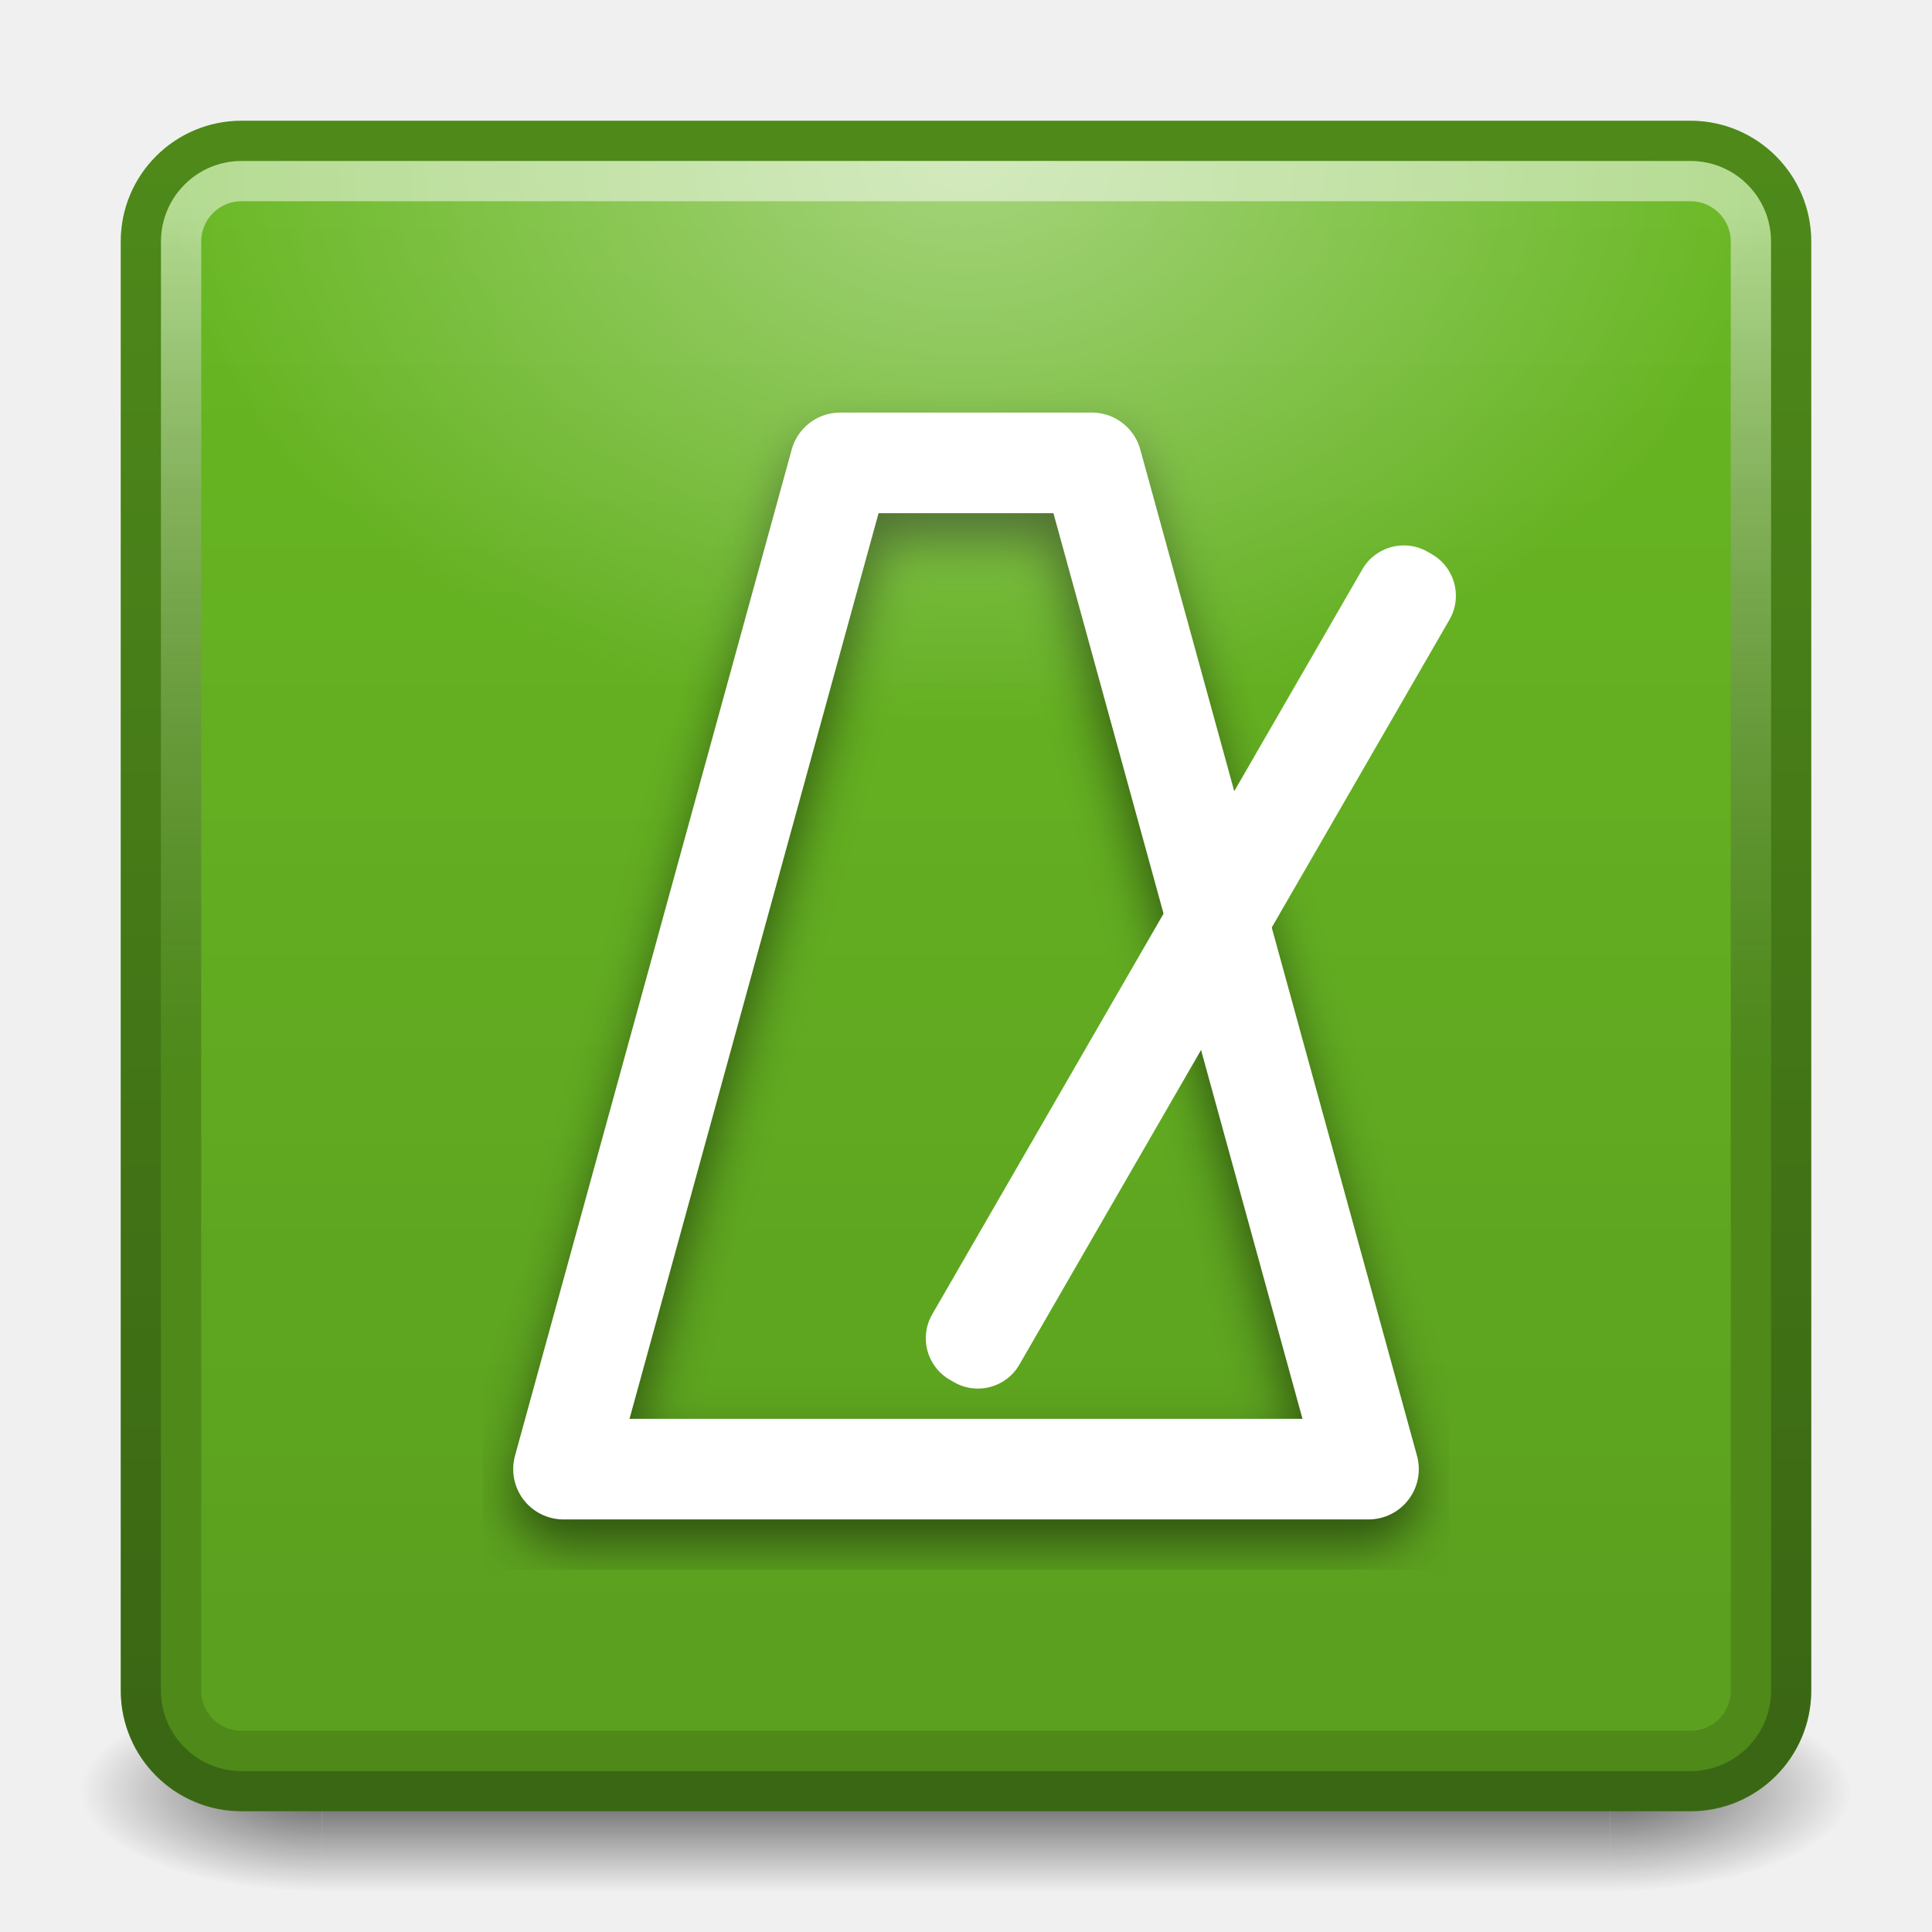
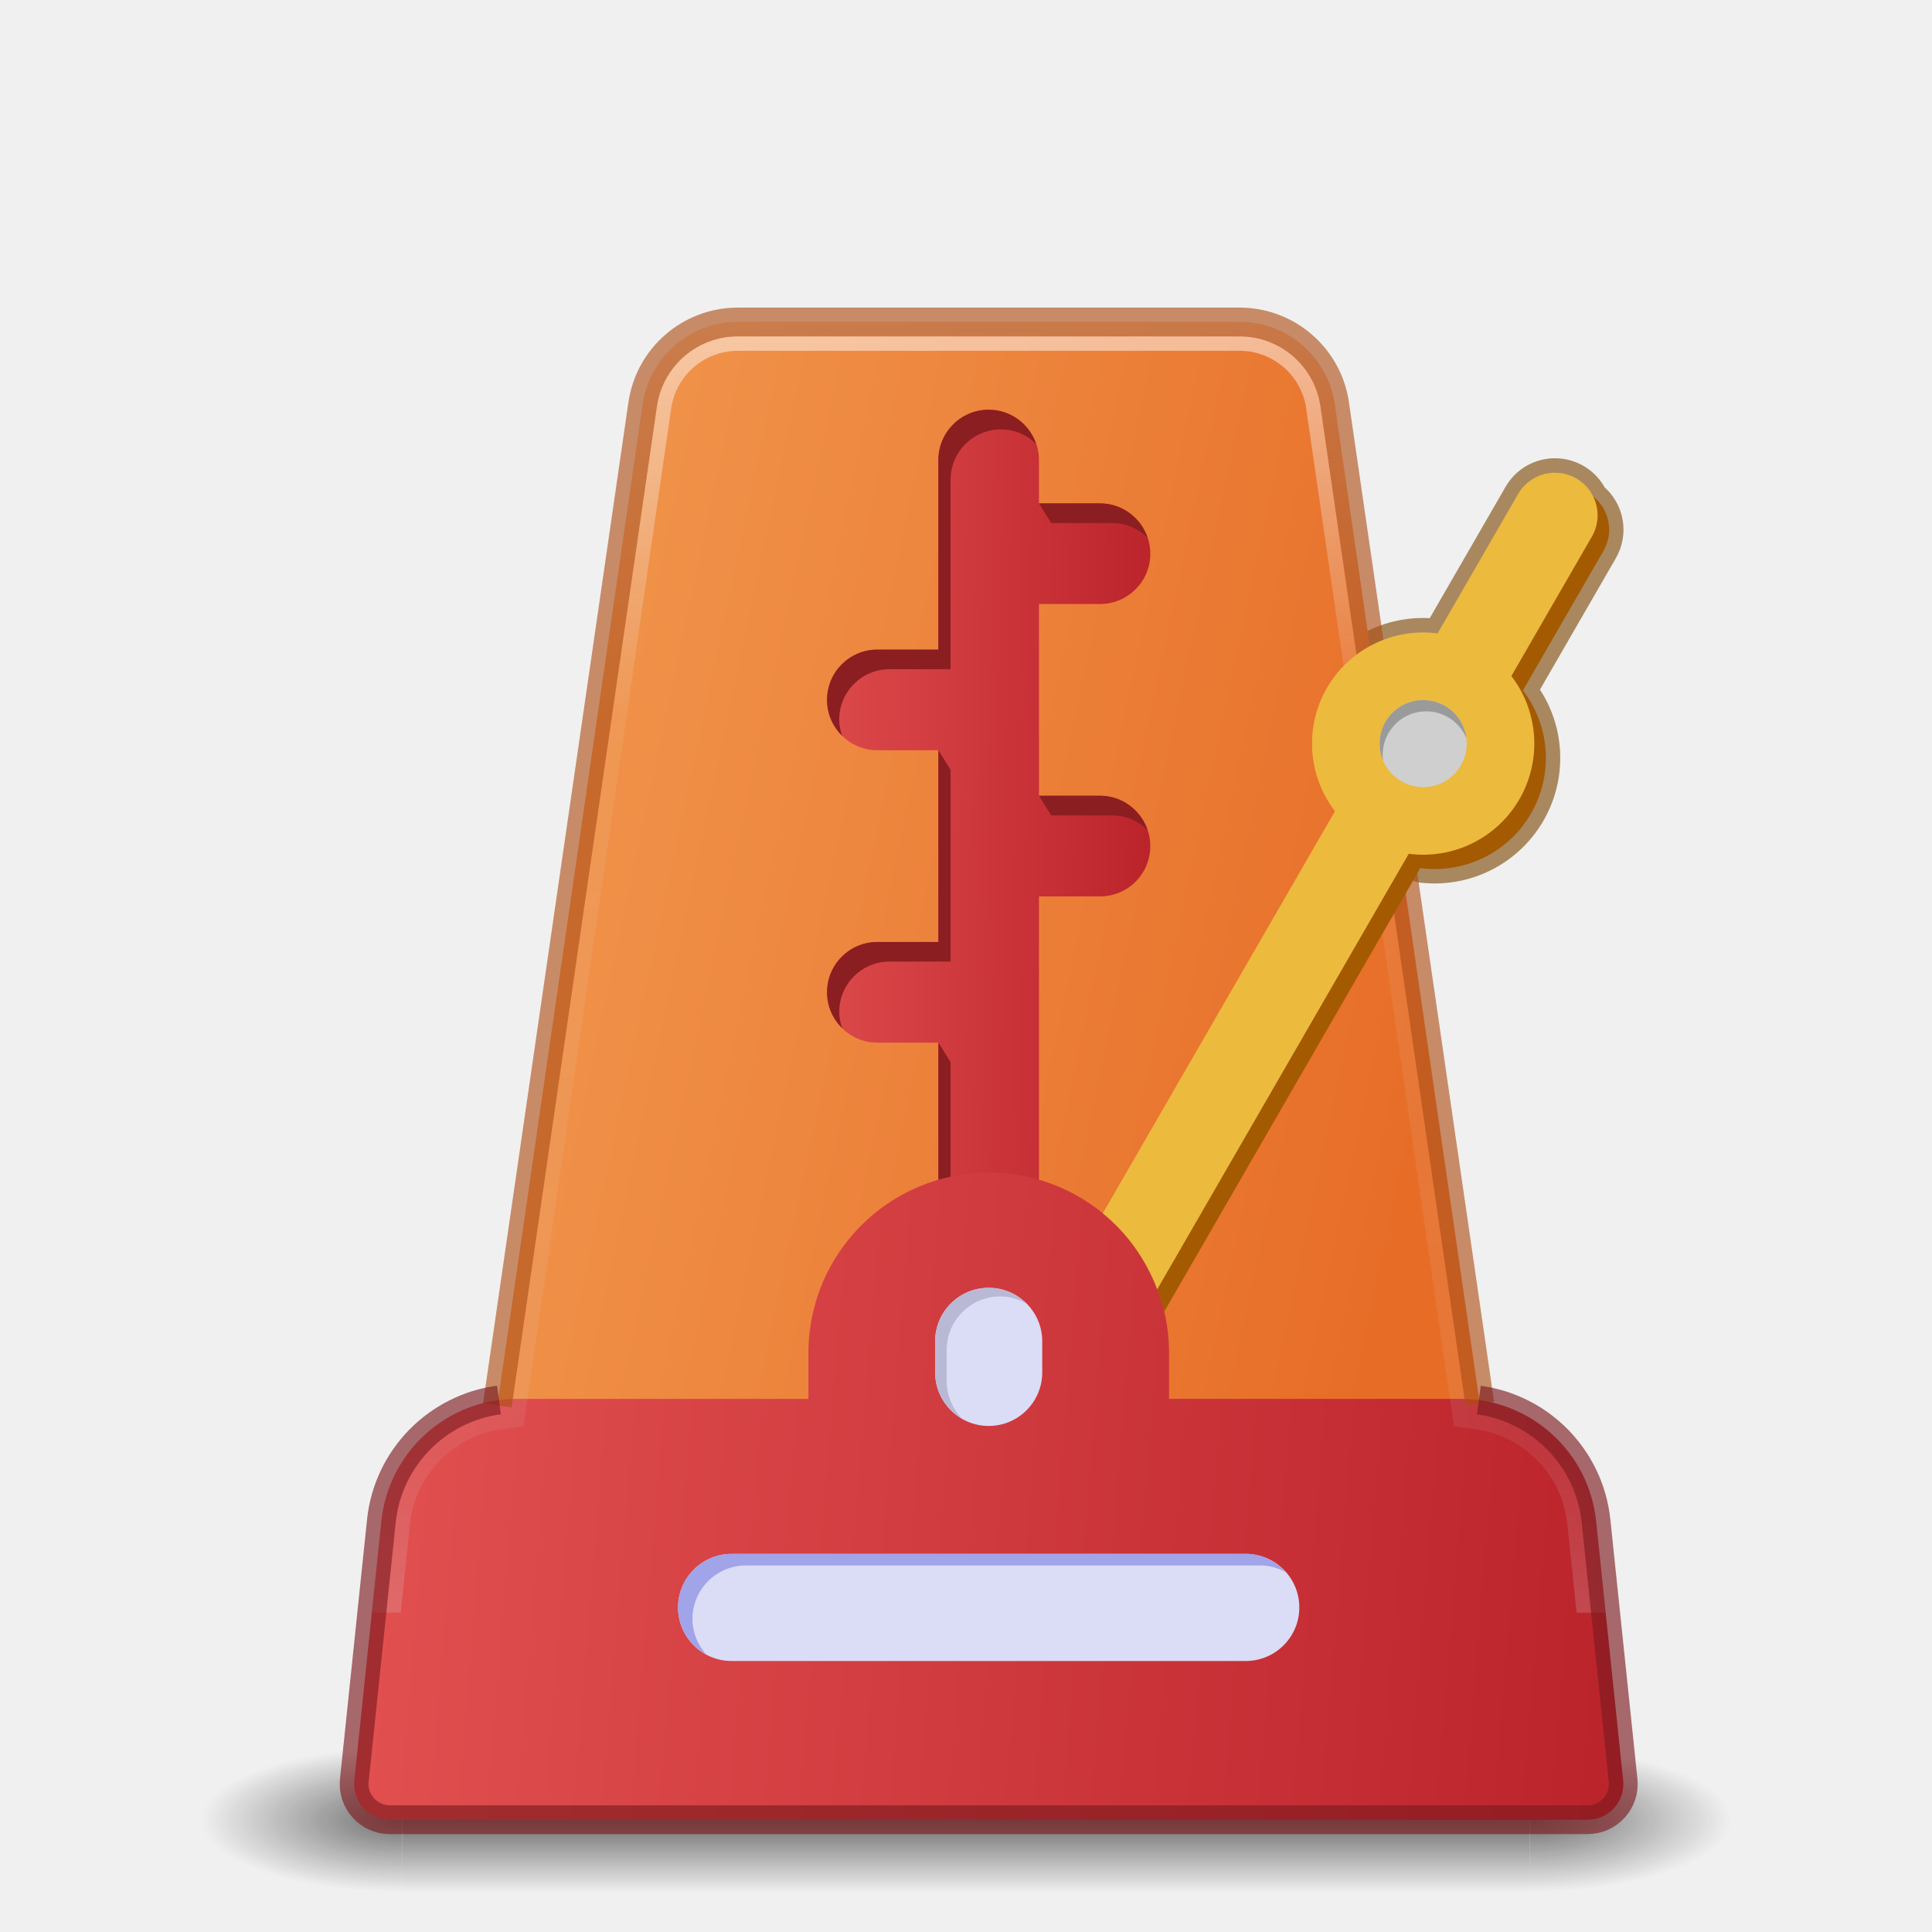
<svg xmlns="http://www.w3.org/2000/svg" xmlns:xlink="http://www.w3.org/1999/xlink" width="48" height="48" viewBox="0 0 48 48" id="svg2" version="1.1">
  <defs id="defs4">
-     <linearGradient id="linearGradient4208">
-       <stop style="stop-color:#ffffff;stop-opacity:0.4" offset="0" id="stop4210" />
-       <stop style="stop-color:#ffffff;stop-opacity:0" offset="1" id="stop4212" />
+     <linearGradient id="linearGradient1192">
+       <stop style="stop-color:#d9d9d9;stop-opacity:0.309" offset="0" id="stop1188" />
+       <stop id="stop1206" offset="0.222" style="stop-color:#dcdcdc;stop-opacity:0.097" />
+       <stop id="stop1204" offset="0.726" style="stop-color:#ececec;stop-opacity:0.08" />
+       <stop style="stop-color:#ffffff;stop-opacity:0.531" offset="1" id="stop1190" />
    </linearGradient>
-     <linearGradient id="linearGradient4239">
-       <stop style="stop-color:#000000;stop-opacity:1;" offset="0" id="stop4241" />
-       <stop style="stop-color:#000000;stop-opacity:0;" offset="1" id="stop4243" />
+     <linearGradient id="linearGradient1009">
+       <stop style="stop-color:#f29950;stop-opacity:1" offset="0" id="stop1005" />
+       <stop style="stop-color:#e76d27;stop-opacity:1" offset="1" id="stop1007" />
    </linearGradient>
-     <linearGradient id="linearGradient4229">
-       <stop style="stop-color:#000000;stop-opacity:0.6" offset="0" id="stop4231" />
-       <stop style="stop-color:#000000;stop-opacity:0;" offset="1" id="stop4233" />
+     <linearGradient id="linearGradient1001">
+       <stop style="stop-color:#e14f4f;stop-opacity:1" offset="0" id="stop997" />
+       <stop style="stop-color:#bc242c;stop-opacity:1" offset="1" id="stop999" />
    </linearGradient>
-     <linearGradient id="linearGradient4160">
-       <stop style="stop-color:#000000;stop-opacity:0.125" offset="0" id="stop4162" />
-       <stop style="stop-color:#000000;stop-opacity:0" offset="1" id="stop4164" />
+     <linearGradient id="linearGradient4224">
+       <stop style="stop-color:#000000;stop-opacity:0.6" offset="0" id="stop4226" />
+       <stop style="stop-color:#000000;stop-opacity:0;" offset="1" id="stop4228" />
    </linearGradient>
-     <linearGradient id="linearGradient4152">
-       <stop id="stop4154" offset="0" style="stop-color:#000000;stop-opacity:0.251" />
-       <stop id="stop4156" offset="1" style="stop-color:#ffffff;stop-opacity:0.502" />
+     <linearGradient id="linearGradient4202">
+       <stop style="stop-color:#000000;stop-opacity:0.6" offset="0" id="stop4204" />
+       <stop style="stop-color:#000000;stop-opacity:0;" offset="1" id="stop4206" />
    </linearGradient>
-     <linearGradient id="linearGradient4140">
-       <stop style="stop-color:#000000;stop-opacity:0.439" offset="0" id="stop4142" />
-       <stop style="stop-color:#000000;stop-opacity:0.251" offset="1" id="stop4144" />
+     <linearGradient id="linearGradient4189">
+       <stop style="stop-color:#000000;stop-opacity:0" offset="0" id="stop4192" />
+       <stop id="stop4198" offset="0.5" style="stop-color:#000000;stop-opacity:0.6" />
+       <stop style="stop-color:#000000;stop-opacity:0;" offset="1" id="stop4194" />
    </linearGradient>
-     <linearGradient xlink:href="#linearGradient4140" id="linearGradient4146" x1="24" y1="1048" x2="24" y2="1009" gradientUnits="userSpaceOnUse" gradientTransform="translate(-0.5,-0.5000647)" />
-     <linearGradient xlink:href="#linearGradient4152" id="linearGradient4150" gradientUnits="userSpaceOnUse" x1="24" y1="1030" x2="24" y2="1009" gradientTransform="matrix(1.027027,0,0,1.027027,-0.6486487,-26.77997)" />
-     <linearGradient xlink:href="#linearGradient4160" id="linearGradient4166" x1="24.031" y1="1045" x2="24.031" y2="1010" gradientUnits="userSpaceOnUse" gradientTransform="matrix(1.028571,0,0,1.028571,-0.6857143,-29.3818)" />
-     <filter style="color-interpolation-filters:sRGB;" id="filter4268">
-       <feFlood flood-opacity="0.498" flood-color="rgb(0,0,0)" result="flood" id="feFlood4270" />
-       <feComposite in="flood" in2="SourceGraphic" operator="in" result="composite1" id="feComposite4272" />
-       <feGaussianBlur in="composite1" stdDeviation="1" result="blur" id="feGaussianBlur4274" />
-       <feOffset dx="1.38778e-16" dy="1" result="offset" id="feOffset4276" />
-       <feComposite in="SourceGraphic" in2="offset" operator="over" result="composite2" id="feComposite4278" />
+     <linearGradient id="linearGradient4207">
+       <stop style="stop-color:#000000;stop-opacity:0.125" offset="0" id="stop4209" />
+       <stop style="stop-color:#000000;stop-opacity:0" offset="1" id="stop4211" />
+     </linearGradient>
+     <linearGradient id="linearGradient4199">
+       <stop id="stop4201" offset="0" style="stop-color:#000000;stop-opacity:0.251" />
+       <stop id="stop4203" offset="1" style="stop-color:#ffffff;stop-opacity:0.502" />
+     </linearGradient>
+     <linearGradient id="linearGradient4187">
+       <stop style="stop-color:#000000;stop-opacity:0.439" offset="0" id="stop4189" />
+       <stop style="stop-color:#000000;stop-opacity:0.251" offset="1" id="stop4191" />
+     </linearGradient>
+     <linearGradient xlink:href="#linearGradient4187" id="linearGradient4193" x1="32" y1="1048" x2="32" y2="993" gradientUnits="userSpaceOnUse" />
+     <linearGradient xlink:href="#linearGradient4199" id="linearGradient4197" gradientUnits="userSpaceOnUse" x1="32" y1="1030" x2="32" y2="993" gradientTransform="translate(0,1.008766)" />
+     <linearGradient xlink:href="#linearGradient4207" id="linearGradient4213" x1="32" y1="1046" x2="32" y2="993" gradientUnits="userSpaceOnUse" />
+     <filter style="color-interpolation-filters:sRGB" id="filter4441">
+       <feFlood flood-opacity="0.498" flood-color="rgb(0,0,0)" result="flood" id="feFlood4443" />
+       <feComposite in="flood" in2="SourceGraphic" operator="in" result="composite1" id="feComposite4445" />
+       <feGaussianBlur in="composite1" stdDeviation="1" result="blur" id="feGaussianBlur4447" />
+       <feOffset dx="1.38778e-16" dy="1" result="offset" id="feOffset4449" />
+       <feComposite in="SourceGraphic" in2="offset" operator="over" result="composite2" id="feComposite4451" />
    </filter>
-     <filter style="color-interpolation-filters:sRGB;" id="filter4175">
+     <filter style="color-interpolation-filters:sRGB" id="filter4175">
      <feFlood flood-opacity="0.498" flood-color="rgb(0,0,0)" result="flood" id="feFlood4177" />
      <feComposite in="flood" in2="SourceGraphic" operator="in" result="composite1" id="feComposite4179" />
      <feGaussianBlur in="composite1" stdDeviation="1" result="blur" id="feGaussianBlur4181" />
      <feOffset dx="1.38778e-16" dy="1" result="offset" id="feOffset4183" />
      <feComposite in="SourceGraphic" in2="offset" operator="over" result="composite2" id="feComposite4185" />
    </filter>
    <filter style="color-interpolation-filters:sRGB" id="filter4187">
      <feFlood flood-opacity="0.498" flood-color="rgb(0,0,0)" result="flood" id="feFlood4189" />
      <feComposite in="flood" in2="SourceGraphic" operator="in" result="composite1" id="feComposite4191" />
      <feGaussianBlur in="composite1" stdDeviation="1" result="blur" id="feGaussianBlur4193" />
      <feOffset dx="1.38778e-16" dy="1" result="offset" id="feOffset4195" />
      <feComposite in="SourceGraphic" in2="offset" operator="over" result="composite2" id="feComposite4197" />
    </filter>
-     <linearGradient gradientTransform="translate(1e-7,1.000001)" xlink:href="#linearGradient4172" id="linearGradient4178" x1="24" y1="46" x2="24" y2="41" gradientUnits="userSpaceOnUse" />
-     <linearGradient id="linearGradient4172">
-       <stop offset="0" id="stop4174" style="stop-color:#000000;stop-opacity:0" />
-       <stop id="stop4180" offset="0.5" style="stop-color:#000000;stop-opacity:0.6" />
-       <stop style="stop-color:#000000;stop-opacity:0;" offset="1" id="stop4176" />
+     <linearGradient xlink:href="#linearGradient4189" id="linearGradient4196" x1="32" y1="58" x2="32" y2="62" gradientUnits="userSpaceOnUse" gradientTransform="matrix(0.9565217,0,0,1.25,1.391304,-15.5)" />
+     <radialGradient xlink:href="#linearGradient4202" id="radialGradient4208" cx="9" cy="60" fx="9" fy="60" r="4" gradientTransform="matrix(-2,0,0,-0.625,28,97)" gradientUnits="userSpaceOnUse" />
+     <radialGradient xlink:href="#linearGradient4224" id="radialGradient4230" cx="56" cy="60" fx="56" fy="60" r="3" gradientTransform="matrix(2.666667,0,0,0.8333333,-95.33333,9.5)" gradientUnits="userSpaceOnUse" />
+     <radialGradient xlink:href="#linearGradient4203" id="radialGradient4209" cx="32" cy="-7" fx="32" fy="-7" r="28" gradientTransform="matrix(1,0,0,0.7142857,-9.9121094e-7,9)" gradientUnits="userSpaceOnUse" />
+     <linearGradient id="linearGradient4203">
+       <stop style="stop-color:#ffffff;stop-opacity:0.4" offset="0" id="stop4205" />
+       <stop style="stop-color:#ffffff;stop-opacity:0" offset="1" id="stop4207" />
    </linearGradient>
-     <radialGradient xlink:href="#linearGradient4229" id="radialGradient4235" cx="8" cy="41.5" fx="8" fy="41.5" r="2.5" gradientUnits="userSpaceOnUse" gradientTransform="matrix(-2.4,0,0,-1,27.2,86)" />
-     <radialGradient xlink:href="#linearGradient4239" id="radialGradient4245" cx="40" cy="44" fx="40" fy="44" r="2.5" gradientTransform="matrix(2.4,0,0,1,-56,0.5)" gradientUnits="userSpaceOnUse" />
-     <radialGradient xlink:href="#linearGradient4208" id="radialGradient4214" cx="24" cy="-4.5" fx="24" fy="-4.5" r="20" gradientTransform="matrix(1,0,0,0.7,0,7.15)" gradientUnits="userSpaceOnUse" />
+     <linearGradient xlink:href="#linearGradient1009" id="linearGradient1011" x1="19.163" y1="158.686" x2="330.282" y2="224.686" gradientUnits="userSpaceOnUse" />
+     <linearGradient xlink:href="#linearGradient1001" id="linearGradient1015" gradientUnits="userSpaceOnUse" x1="16.493" y1="362.082" x2="382.76" y2="392.148" gradientTransform="matrix(0.08332767,0,0,0.08332767,8.059731,24)" />
+     <linearGradient xlink:href="#linearGradient1001" id="linearGradient1039" x1="85.822" y1="26.515" x2="98.808" y2="26.744" gradientUnits="userSpaceOnUse" gradientTransform="matrix(0.715736,0,0,0.715736,-42.20497,18.27411)" />
+     <mask maskUnits="userSpaceOnUse" id="mask1184">
+       <path id="path1186" d="m 22.354,8 c -1.658,0 -3.064,1.217 -3.303,2.857 l -5.021,34.584 c -2.124,0.299 -3.823,1.993 -4.051,4.182 l -0.938,8.998 c -0.077,0.731 0.497,1.369 1.232,1.369 h 41.576 c 0.736,0 1.309,-0.638 1.232,-1.369 l -0.938,-8.998 C 51.916,47.435 50.218,45.74 48.094,45.441 L 43.072,10.857 C 42.835,9.217 41.427,8 39.77,8 Z" style="fill:#fef6ef;fill-opacity:1;stroke:none;stroke-width:0.116;stroke-opacity:1" />
+     </mask>
+     <linearGradient xlink:href="#linearGradient1192" id="linearGradient1194" x1="31.034" y1="58.561" x2="30.839" y2="8" gradientUnits="userSpaceOnUse" />
+     <linearGradient id="linearGradient4170">
+       <stop id="stop1245" offset="0" style="stop-color:#575d5e;stop-opacity:1" />
+       <stop id="stop1247" offset="1" style="stop-color:#292d2e;stop-opacity:1" />
+     </linearGradient>
+     <linearGradient xlink:href="#linearGradient3924-2-2-5-8" gradientUnits="userSpaceOnUse" gradientTransform="matrix(1.432432,0,0,1.436283,59.56247,-7.457432)" y2="43" y1="5" x2="24" x1="24" id="linearGradient3180" />
+     <linearGradient id="linearGradient3924-2-2-5-8">
+       <stop id="stop1251" style="stop-color:#ffffff;stop-opacity:1" offset="0" />
+       <stop id="stop1253" style="stop-color:#ffffff;stop-opacity:0.235" offset=".063" />
+       <stop id="stop1255" style="stop-color:#ffffff;stop-opacity:0.157" offset=".951" />
+       <stop id="stop1257" style="stop-color:#ffffff;stop-opacity:0.392" offset="1" />
+     </linearGradient>
+     <radialGradient xlink:href="#linearGradient3688-166-749-4-0-3-8" gradientUnits="userSpaceOnUse" gradientTransform="matrix(2.003784,0,0,1.4,27.98813,-17.4)" fy="43.5" fx="4.993" r="2.5" cy="43.5" cx="4.993" id="radialGradient3337-2-2" />
+     <linearGradient id="linearGradient3688-166-749-4-0-3-8">
+       <stop id="stop1261" style="stop-color:#181818;stop-opacity:1" offset="0" />
+       <stop id="stop1263" style="stop-color:#181818;stop-opacity:0" offset="1" />
+     </linearGradient>
+     <radialGradient xlink:href="#linearGradient3688-166-749-4-0-3-8" gradientUnits="userSpaceOnUse" gradientTransform="matrix(2.003784,0,0,1.4,-20.01187,-104.4)" fy="43.5" fx="4.993" r="2.5" cy="43.5" cx="4.993" id="radialGradient3339-1-4" />
+     <linearGradient id="linearGradient3702-501-757-8-4-1-1">
+       <stop id="stop1272" style="stop-color:#181818;stop-opacity:0" offset="0" />
+       <stop id="stop1274" style="stop-color:#181818;stop-opacity:1" offset=".5" />
+       <stop id="stop1276" style="stop-color:#181818;stop-opacity:0" offset="1" />
+     </linearGradient>
+     <linearGradient xlink:href="#linearGradient3702-501-757-8-4-1-1" gradientUnits="userSpaceOnUse" y2="39.999" y1="47.028" x2="25.058" x1="25.058" id="linearGradient4159" />
+     <linearGradient xlink:href="#linearGradient4170" gradientUnits="userSpaceOnUse" y2="59" y1="5" x2="32" x1="32" id="linearGradient4166" gradientTransform="translate(61.94085,-4.986654)" />
+     <linearGradient xlink:href="#linearGradient1009" id="linearGradient1487" gradientUnits="userSpaceOnUse" x1="19.163" y1="158.686" x2="330.282" y2="224.686" />
+     <linearGradient xlink:href="#linearGradient1009" id="linearGradient1489" gradientUnits="userSpaceOnUse" x1="19.163" y1="158.686" x2="330.282" y2="224.686" />
+     <linearGradient xlink:href="#linearGradient1009" id="linearGradient1491" gradientUnits="userSpaceOnUse" x1="19.163" y1="158.686" x2="330.282" y2="224.686" />
  </defs>
-   <g id="layer3">
-     <rect style="fill:url(#linearGradient4178);fill-opacity:1;fill-rule:evenodd;stroke:none;stroke-width:1px;stroke-linecap:butt;stroke-linejoin:miter;stroke-opacity:1" id="rect3370" width="32" height="5" x="8" y="42" />
-     <rect style="fill:url(#radialGradient4235);fill-opacity:1;stroke:none" id="rect4227" width="6" height="5" x="2" y="42" />
-     <rect style="opacity:0.6;fill:url(#radialGradient4245);fill-opacity:1;stroke:none" id="rect4237" width="6" height="5" x="40" y="42" />
+   <g id="layer3" style="display:none" transform="translate(0,-16)">
+     <rect style="opacity:1;fill:url(#linearGradient4196);fill-opacity:1;stroke:none;stroke-width:1;stroke-miterlimit:4;stroke-dasharray:none;stroke-opacity:0.251" id="rect4187" width="44" height="5" x="10" y="57" ry="0" />
+     <rect style="opacity:1;fill:url(#radialGradient4208);fill-opacity:1;stroke:none;stroke-width:1;stroke-miterlimit:4;stroke-dasharray:none;stroke-opacity:0.251" id="rect4200" width="8" height="5" x="2" y="57" />
+     <rect style="opacity:1;fill:url(#radialGradient4230);fill-opacity:1;stroke:none;stroke-width:1;stroke-miterlimit:4;stroke-dasharray:none;stroke-opacity:0.251" id="rect4222" width="8" height="5" x="54" y="57" />
  </g>
-   <g id="layer1" transform="translate(0,-1004.362)" style="display:inline">
-     <rect style="opacity:1;fill:#68b723;fill-opacity:1;stroke:none;stroke-width:1;stroke-miterlimit:4;stroke-dasharray:none;stroke-opacity:0" id="rect4136" width="42" height="42" x="3" y="1007.362" rx="3" ry="3" />
-     <rect ry="2.5" rx="2.5" y="1007.862" x="3.5" height="41" width="41" id="rect4138" style="opacity:1;fill:none;fill-opacity:1;stroke:url(#linearGradient4146);stroke-width:1;stroke-miterlimit:4;stroke-dasharray:none;stroke-opacity:1" />
-     <rect style="opacity:1;fill:none;fill-opacity:1;stroke:url(#linearGradient4150);stroke-width:1;stroke-miterlimit:4;stroke-dasharray:none;stroke-opacity:1" id="rect4148" width="39" height="39" x="4.5" y="1008.862" rx="1.5" ry="1.5" />
-     <rect ry="1" rx="1" y="1009.362" x="5" height="38" width="38" id="rect4158" style="opacity:1;fill:url(#linearGradient4166);fill-opacity:1;stroke:none;stroke-width:1;stroke-miterlimit:4;stroke-dasharray:none;stroke-opacity:1" />
+   <g id="layer1" transform="translate(0,-1004.362)" style="display:none">
+     <rect style="opacity:1;fill:#68b723;fill-opacity:1;stroke:none;stroke-width:1;stroke-miterlimit:4;stroke-dasharray:none;stroke-opacity:1" id="rect4155" width="56" height="56" x="4" y="992.362" rx="4" ry="4" />
+     <rect ry="3.5" rx="3.5" y="992.853" x="4.5" height="55" width="55" id="rect4157" style="opacity:1;fill:none;fill-opacity:1;stroke:url(#linearGradient4193);stroke-width:1;stroke-miterlimit:4;stroke-dasharray:none;stroke-opacity:1" />
+     <rect style="opacity:1;fill:none;fill-opacity:1;stroke:url(#linearGradient4197);stroke-width:1;stroke-miterlimit:4;stroke-dasharray:none;stroke-opacity:1" id="rect4195" width="53" height="53" x="5.5" y="993.862" rx="2.5" ry="2.5" />
+     <rect ry="2" rx="2" y="994.362" x="6" height="52" width="52" id="rect4205" style="opacity:1;fill:url(#linearGradient4213);fill-opacity:1;stroke:none;stroke-width:1;stroke-miterlimit:4;stroke-dasharray:none;stroke-opacity:1" />
  </g>
-   <g id="layer2">
-     <path id="path4806" d="m 22.875,3.375 -11,40 32,0 -11,-40 z" style="display:inline;fill:none;fill-opacity:1;fill-rule:evenodd;stroke:#ffffff;stroke-width:4;stroke-linecap:round;stroke-linejoin:round;stroke-miterlimit:4;stroke-dasharray:none;stroke-opacity:1;filter:url(#filter4187)" transform="matrix(0.625,0,0,0.625,6.578124,9.390622)" />
-     <rect transform="matrix(0.8660254,0.5,-0.5,0.8660254,0,0)" ry="1.188" y="-5.862" x="36.385" height="23.75" width="2.5" id="rect4808" style="display:inline;fill:#ffffff;fill-opacity:1;stroke:none" />
+   <g id="layer2" style="display:none" transform="translate(0,-16)">
+     <path id="path4806" d="M 27,12 16,52 H 48 L 37,12 Z" style="display:inline;fill:none;fill-opacity:1;fill-rule:evenodd;stroke:#ffffff;stroke-width:4;stroke-linecap:round;stroke-linejoin:round;stroke-miterlimit:4;stroke-dasharray:none;stroke-opacity:1;filter:url(#filter4187)" />
+     <rect transform="rotate(30)" ry="1.9" y="-11.349" x="49.227" height="38" width="4" id="rect4808" style="display:inline;fill:#ffffff;fill-opacity:1;stroke:none" />
  </g>
-   <g id="layer4">
-     <rect style="fill:url(#radialGradient4214);fill-opacity:1;fill-rule:evenodd;stroke:none;stroke-width:1px;stroke-linecap:butt;stroke-linejoin:miter;stroke-opacity:1" id="rect4190" width="40" height="14" x="4" y="4" ry="2" />
+   <g id="layer4" style="display:none" transform="translate(0,-16)">
+     <rect style="opacity:1;fill:url(#radialGradient4209);fill-opacity:1;fill-rule:evenodd;stroke:none;stroke-width:1px;stroke-linecap:butt;stroke-linejoin:miter;stroke-opacity:1" id="rect3384" width="56" height="20" x="4" y="4" ry="4" />
+   </g>
+   <g id="layer6" transform="translate(0,-16)" />
+   <g id="layer5" transform="translate(0,-16)">
+     <path style="color:#000000;font-style:normal;font-variant:normal;font-weight:normal;font-stretch:normal;font-size:medium;line-height:normal;font-family:sans-serif;font-variant-ligatures:normal;font-variant-position:normal;font-variant-caps:normal;font-variant-numeric:normal;font-variant-alternates:normal;font-feature-settings:normal;text-indent:0;text-align:start;text-decoration:none;text-decoration-line:none;text-decoration-style:solid;text-decoration-color:#000000;letter-spacing:normal;word-spacing:normal;text-transform:none;writing-mode:lr-tb;direction:ltr;text-orientation:mixed;dominant-baseline:auto;baseline-shift:baseline;text-anchor:start;white-space:normal;shape-padding:0;clip-rule:nonzero;display:inline;overflow:visible;visibility:visible;opacity:1;isolation:auto;mix-blend-mode:normal;color-interpolation:sRGB;color-interpolation-filters:linearRGB;solid-color:#000000;solid-opacity:1;vector-effect:none;fill:none;fill-opacity:1;fill-rule:nonzero;stroke:#7a4300;stroke-width:0.716;stroke-linecap:round;stroke-linejoin:miter;stroke-miterlimit:4;stroke-dasharray:none;stroke-dashoffset:0;stroke-opacity:0.6;color-rendering:auto;image-rendering:auto;shape-rendering:auto;text-rendering:auto;enable-background:accumulate" d="m 35.286,37.568 c 1.106,0.145 2.191,-0.39 2.75,-1.356 0.558,-0.967 0.479,-2.174 -0.2,-3.06 l 1.992,-3.45 c 0.27,-0.453 0.166,-1.035 -0.245,-1.366 -0.176,-0.36 -0.541,-0.59 -0.942,-0.593 -0.387,-0.003 -0.744,0.205 -0.932,0.542 l -1.992,3.45 c -0.55,-0.072 -1.095,0.023 -1.572,0.257" id="path1378" />
+     <g transform="matrix(1.000517,0,0,0.51124,-0.01242019,38.97933)" style="opacity:0.6" id="g1289">
+       <rect width="5" height="7" x="38" y="40" style="fill:url(#radialGradient3337-2-2);fill-opacity:1;stroke:none" id="rect1283" />
+       <rect width="5" height="7" x="-10" y="-47" transform="scale(-1)" style="fill:url(#radialGradient3339-1-4);fill-opacity:1;stroke:none" id="rect1285" />
+       <rect width="28" height="7" x="10" y="40" style="fill:url(#linearGradient4159);fill-opacity:1;stroke:none" id="rect1287" />
+     </g>
+     <g id="g883" transform="matrix(0.08332767,0,0,0.08332767,8.059731,24)" style="fill:url(#linearGradient1489);fill-opacity:1">
+       <path style="fill:url(#linearGradient1487);fill-opacity:1" d="M 360.718,434.29 H 35.399 L 94.899,24.54 C 96.948,10.45 109.019,0 123.259,0 h 149.6 c 14.24,0 26.32,10.45 28.36,24.54 z" id="path881" />
+     </g>
+     <path id="path889" d="m 28.579,37.021 c 0,0.691 -0.559,1.25 -1.25,1.25 h -1.516 v 12.622 c 0,0.69 -0.56,1.25 -1.25,1.25 -0.69,0 -1.25,-0.56 -1.25,-1.25 v -8.989 h -1.516 c -0.69,0 -1.25,-0.56 -1.25,-1.25 0,-0.691 0.56,-1.25 1.25,-1.25 h 1.516 v -4.765 h -1.516 c -0.69,0 -1.25,-0.559 -1.25,-1.25 0,-0.69 0.56,-1.25 1.25,-1.25 h 1.516 v -4.709 c 0,-0.69 0.56,-1.25 1.25,-1.25 0.69,0 1.25,0.56 1.25,1.25 v 1.077 h 1.516 c 0.691,0 1.25,0.559 1.25,1.25 0,0.69 -0.559,1.25 -1.25,1.25 h -1.516 v 4.764 h 1.516 c 0.691,0 1.25,0.56 1.25,1.25 z" style="fill:url(#linearGradient1039);fill-opacity:1;stroke-width:0.083" />
+     <g id="g1158" />
+     <path style="fill:#8b1e20;fill-opacity:1;stroke-width:0.083" d="m 24.564,26.179 c -0.69,0 -1.25,0.56 -1.25,1.25 V 32.139 h -1.517 c -0.69,0 -1.25,0.56 -1.25,1.25 0,0.35 0.144,0.665 0.376,0.892 -0.044,-0.127 -0.073,-0.262 -0.073,-0.404 0,-0.69 0.56,-1.251 1.25,-1.251 h 1.517 v -4.708 c 0,-0.69 0.56,-1.25 1.25,-1.25 0.34,0 0.648,0.137 0.874,0.358 -0.169,-0.49 -0.63,-0.846 -1.177,-0.846 z m 1.25,2.328 0.303,0.488 h 1.515 c 0.341,0 0.648,0.136 0.874,0.356 -0.169,-0.49 -0.629,-0.844 -1.177,-0.844 z m -2.5,6.131 3.96e-4,4.765 h -1.517 c -0.69,0 -1.25,0.559 -1.25,1.25 0,0.35 0.145,0.665 0.377,0.892 -0.044,-0.128 -0.074,-0.263 -0.074,-0.405 0,-0.691 0.56,-1.25 1.25,-1.25 h 1.517 V 35.126 Z m 2.5,1.132 0.303,0.488 h 1.515 c 0.341,0 0.648,0.138 0.874,0.359 C 28.338,36.126 27.878,35.77 27.329,35.77 Z m -2.5,6.132 3.96e-4,8.989 c 1.6e-5,0.35 0.144,0.666 0.376,0.893 -0.044,-0.128 -0.073,-0.263 -0.073,-0.405 v -8.99 z" id="path1025" />
+     <path id="path903" d="M 39.442,61.211 H 9.685 c -0.527,0 -0.937,-0.456 -0.882,-0.979 l 0.672,-6.44 c 0.18,-1.727 1.635,-3.038 3.371,-3.038 h 7.239 v -1.141 c 0,-2.473 2.006,-4.48 4.48,-4.48 2.474,0 4.48,2.006 4.48,4.48 v 1.141 h 7.239 c 1.737,0 3.191,1.312 3.371,3.038 l 0.672,6.44 c 0.055,0.523 -0.356,0.979 -0.883,0.979 z" style="fill:url(#linearGradient1015);fill-opacity:1;stroke-width:0.083" />
+     <path style="fill:none;fill-opacity:1;stroke:url(#linearGradient1194);stroke-width:2;stroke-miterlimit:4;stroke-dasharray:none;stroke-opacity:1" d="m 22.354,8 c -1.658,0 -3.064,1.217 -3.303,2.857 l -5.021,34.584 c -2.124,0.299 -3.823,1.993 -4.051,4.182 l -0.938,8.998 c -0.077,0.731 0.497,1.369 1.232,1.369 h 41.576 c 0.736,0 1.309,-0.638 1.232,-1.369 l -0.938,-8.998 C 51.916,47.435 50.218,45.74 48.094,45.441 L 43.072,10.857 C 42.835,9.217 41.427,8 39.77,8 Z" id="path1169" mask="url(#mask1184)" transform="matrix(0.715736,0,0,0.715736,2.331768,18.27411)" />
+     <g style="fill:url(#linearGradient1491);fill-opacity:1;stroke:#ae4b13;stroke-opacity:0.611" transform="matrix(0.08332767,0,0,0.08332767,8.059731,24)" id="g1145">
+       <path id="path1143" d="M 51.556,323.027 94.899,24.54 C 96.948,10.45 109.019,0 123.259,0 h 149.6 c 14.24,0 26.32,10.45 28.36,24.54 l 43.28,298.058" style="fill:none;fill-opacity:1;stroke:#ae4b13;stroke-width:8.589;stroke-miterlimit:4;stroke-dasharray:none;stroke-opacity:0.611" />
+     </g>
+     <g id="g913" transform="matrix(0.08332767,0,0,0.08332767,8.059731,24)">
+       <path style="fill:#dbdcf6" d="m 214.029,303.93 v 9.25 c 0,8.82 -7.15,15.97 -15.97,15.97 -8.82,0 -15.97,-7.15 -15.97,-15.97 v -9.25 c 0,-8.82 7.15,-15.97 15.97,-15.97 8.82,0 15.97,7.15 15.97,15.97 z" id="path911" />
+     </g>
+     <g id="g921" transform="matrix(0.08332767,0,0,0.08332767,8.059731,24)">
+       <path style="fill:#dbdcf6" d="m 290.678,383.27 c 0,8.81 -7.15,15.96 -15.97,15.96 h -153.3 c -8.82,0 -15.97,-7.15 -15.97,-15.96 0,-8.82 7.15,-15.97 15.97,-15.97 h 153.3 c 8.821,0 15.97,7.15 15.97,15.97 z" id="path919" />
+     </g>
+     <g transform="matrix(0.08332767,0,0,0.08332767,8.059731,24)" id="g1047" style="fill:#a1a4e8;fill-opacity:1">
+       <path style="fill:#a1a4e8;fill-opacity:1;stroke-width:0.116" d="m 22.137,50.762 c -1.027,0 -1.859,0.833 -1.859,1.859 0,0.702 0.395,1.307 0.971,1.623 -0.289,-0.328 -0.471,-0.752 -0.471,-1.223 0,-1.027 0.833,-1.859 1.859,-1.859 h 17.848 c 0.323,0 0.624,0.089 0.889,0.234 -0.341,-0.386 -0.833,-0.635 -1.389,-0.635 z" transform="matrix(8.589415,0,0,8.589415,-68.74022,-68.71532)" id="path1045" />
+     </g>
+     <g transform="matrix(0.08332767,0,0,0.08332767,8.059731,24)" id="g1061">
+       <path style="fill:#b9b9d5;fill-opacity:1;stroke-width:0.116" d="m 31.061,41.525 c -1.027,0 -1.859,0.833 -1.859,1.859 v 1.076 c 0,0.689 0.379,1.282 0.936,1.604 -0.33,-0.336 -0.535,-0.795 -0.535,-1.303 v -1.078 c 0,-1.027 0.833,-1.859 1.859,-1.859 0.338,0 0.651,0.098 0.924,0.256 -0.337,-0.342 -0.806,-0.555 -1.324,-0.555 z" transform="matrix(8.589415,0,0,8.589415,-68.74022,-68.71532)" id="path1059" />
+     </g>
+     <g id="g1105" />
+     <path style="fill:none;fill-opacity:1;stroke:#7d1a1f;stroke-width:0.716;stroke-miterlimit:4;stroke-dasharray:none;stroke-opacity:0.629" d="m 36.741,50.784 c 1.528,0.207 2.748,1.435 2.912,3.007 l 0.672,6.44 c 0.055,0.523 -0.356,0.979 -0.883,0.979 H 9.685 c -0.527,0 -0.937,-0.456 -0.882,-0.979 l 0.672,-6.44 c 0.164,-1.575 1.39,-2.805 2.922,-3.009" id="path1141" />
+     <path style="color:#000000;font-style:normal;font-variant:normal;font-weight:normal;font-stretch:normal;font-size:medium;line-height:normal;font-family:sans-serif;font-variant-ligatures:normal;font-variant-position:normal;font-variant-caps:normal;font-variant-numeric:normal;font-variant-alternates:normal;font-feature-settings:normal;text-indent:0;text-align:start;text-decoration:none;text-decoration-line:none;text-decoration-style:solid;text-decoration-color:#000000;letter-spacing:normal;word-spacing:normal;text-transform:none;writing-mode:lr-tb;direction:ltr;text-orientation:mixed;dominant-baseline:auto;baseline-shift:baseline;text-anchor:start;white-space:normal;shape-padding:0;clip-rule:nonzero;display:inline;overflow:visible;visibility:visible;opacity:1;isolation:auto;mix-blend-mode:normal;color-interpolation:sRGB;color-interpolation-filters:linearRGB;solid-color:#000000;solid-opacity:1;vector-effect:none;fill:#a45a00;fill-opacity:1;fill-rule:nonzero;stroke:none;stroke-width:2.116;stroke-linecap:round;stroke-linejoin:miter;stroke-miterlimit:4;stroke-dasharray:none;stroke-dashoffset:0;stroke-opacity:1;color-rendering:auto;image-rendering:auto;shape-rendering:auto;text-rendering:auto;enable-background:accumulate" d="m 38.928,28.103 a 1.058,1.058 0 0 0 -0.932,0.542 l -1.992,3.45 a 2.762,2.762 0 0 0 -2.751,1.356 2.762,2.762 0 0 0 0.201,3.061 l -5.731,9.925 c 0.584,0.581 1.006,1.324 1.199,2.154 l 6.365,-11.023 a 2.762,2.762 0 0 0 2.75,-1.356 2.762,2.762 0 0 0 -0.2,-3.06 l 1.992,-3.45 a 1.058,1.058 0 0 0 -0.9,-1.601 z" id="path1129" />
+     <path id="path1074" d="m 38.641,27.745 a 1.058,1.058 0 0 0 -0.932,0.542 l -1.992,3.45 a 2.762,2.762 0 0 0 -2.751,1.356 2.762,2.762 0 0 0 0.201,3.061 l -5.768,9.99 c 0.604,0.494 1.071,1.145 1.352,1.889 l 6.249,-10.821 a 2.762,2.762 0 0 0 2.75,-1.356 2.762,2.762 0 0 0 -0.2,-3.06 l 1.992,-3.45 a 1.058,1.058 0 0 0 -0.9,-1.601 z" style="color:#000000;font-style:normal;font-variant:normal;font-weight:normal;font-stretch:normal;font-size:medium;line-height:normal;font-family:sans-serif;font-variant-ligatures:normal;font-variant-position:normal;font-variant-caps:normal;font-variant-numeric:normal;font-variant-alternates:normal;font-feature-settings:normal;text-indent:0;text-align:start;text-decoration:none;text-decoration-line:none;text-decoration-style:solid;text-decoration-color:#000000;letter-spacing:normal;word-spacing:normal;text-transform:none;writing-mode:lr-tb;direction:ltr;text-orientation:mixed;dominant-baseline:auto;baseline-shift:baseline;text-anchor:start;white-space:normal;shape-padding:0;clip-rule:nonzero;display:inline;overflow:visible;visibility:visible;opacity:1;isolation:auto;mix-blend-mode:normal;color-interpolation:sRGB;color-interpolation-filters:linearRGB;solid-color:#000000;solid-opacity:1;vector-effect:none;fill:#ecba3d;fill-opacity:1;fill-rule:nonzero;stroke:none;stroke-width:2.116;stroke-linecap:round;stroke-linejoin:miter;stroke-miterlimit:4;stroke-dasharray:none;stroke-dashoffset:0;stroke-opacity:1;color-rendering:auto;image-rendering:auto;shape-rendering:auto;text-rendering:auto;enable-background:accumulate" />
+     <g id="g1236" transform="matrix(0.715736,0,0,0.715736,2.331768,18.27411)">
+       <circle transform="rotate(30)" style="opacity:1;fill:#cfcfcf;fill-opacity:1;fill-rule:evenodd;stroke:none;stroke-width:0.994;stroke-linecap:round;stroke-linejoin:round;stroke-miterlimit:4;stroke-dasharray:none;stroke-opacity:0.757;paint-order:markers fill stroke" id="circle1080" cx="51.279" cy="-3.469" r="1.512" />
+       <path id="circle1086" d="m 46.899,21.326 a 1.512,1.512 0 0 0 -2.065,0.553 1.512,1.512 0 0 0 -0.084,1.337 1.512,1.512 0 0 1 0.189,-0.946 1.512,1.512 0 0 1 2.065,-0.553 1.512,1.512 0 0 1 0.639,0.731 1.512,1.512 0 0 0 -0.744,-1.122 z" style="opacity:1;fill:#9a9a9a;fill-opacity:1;fill-rule:evenodd;stroke:none;stroke-width:0.994;stroke-linecap:round;stroke-linejoin:round;stroke-miterlimit:4;stroke-dasharray:none;stroke-opacity:0.757;paint-order:markers fill stroke" />
+     </g>
  </g>
</svg>
